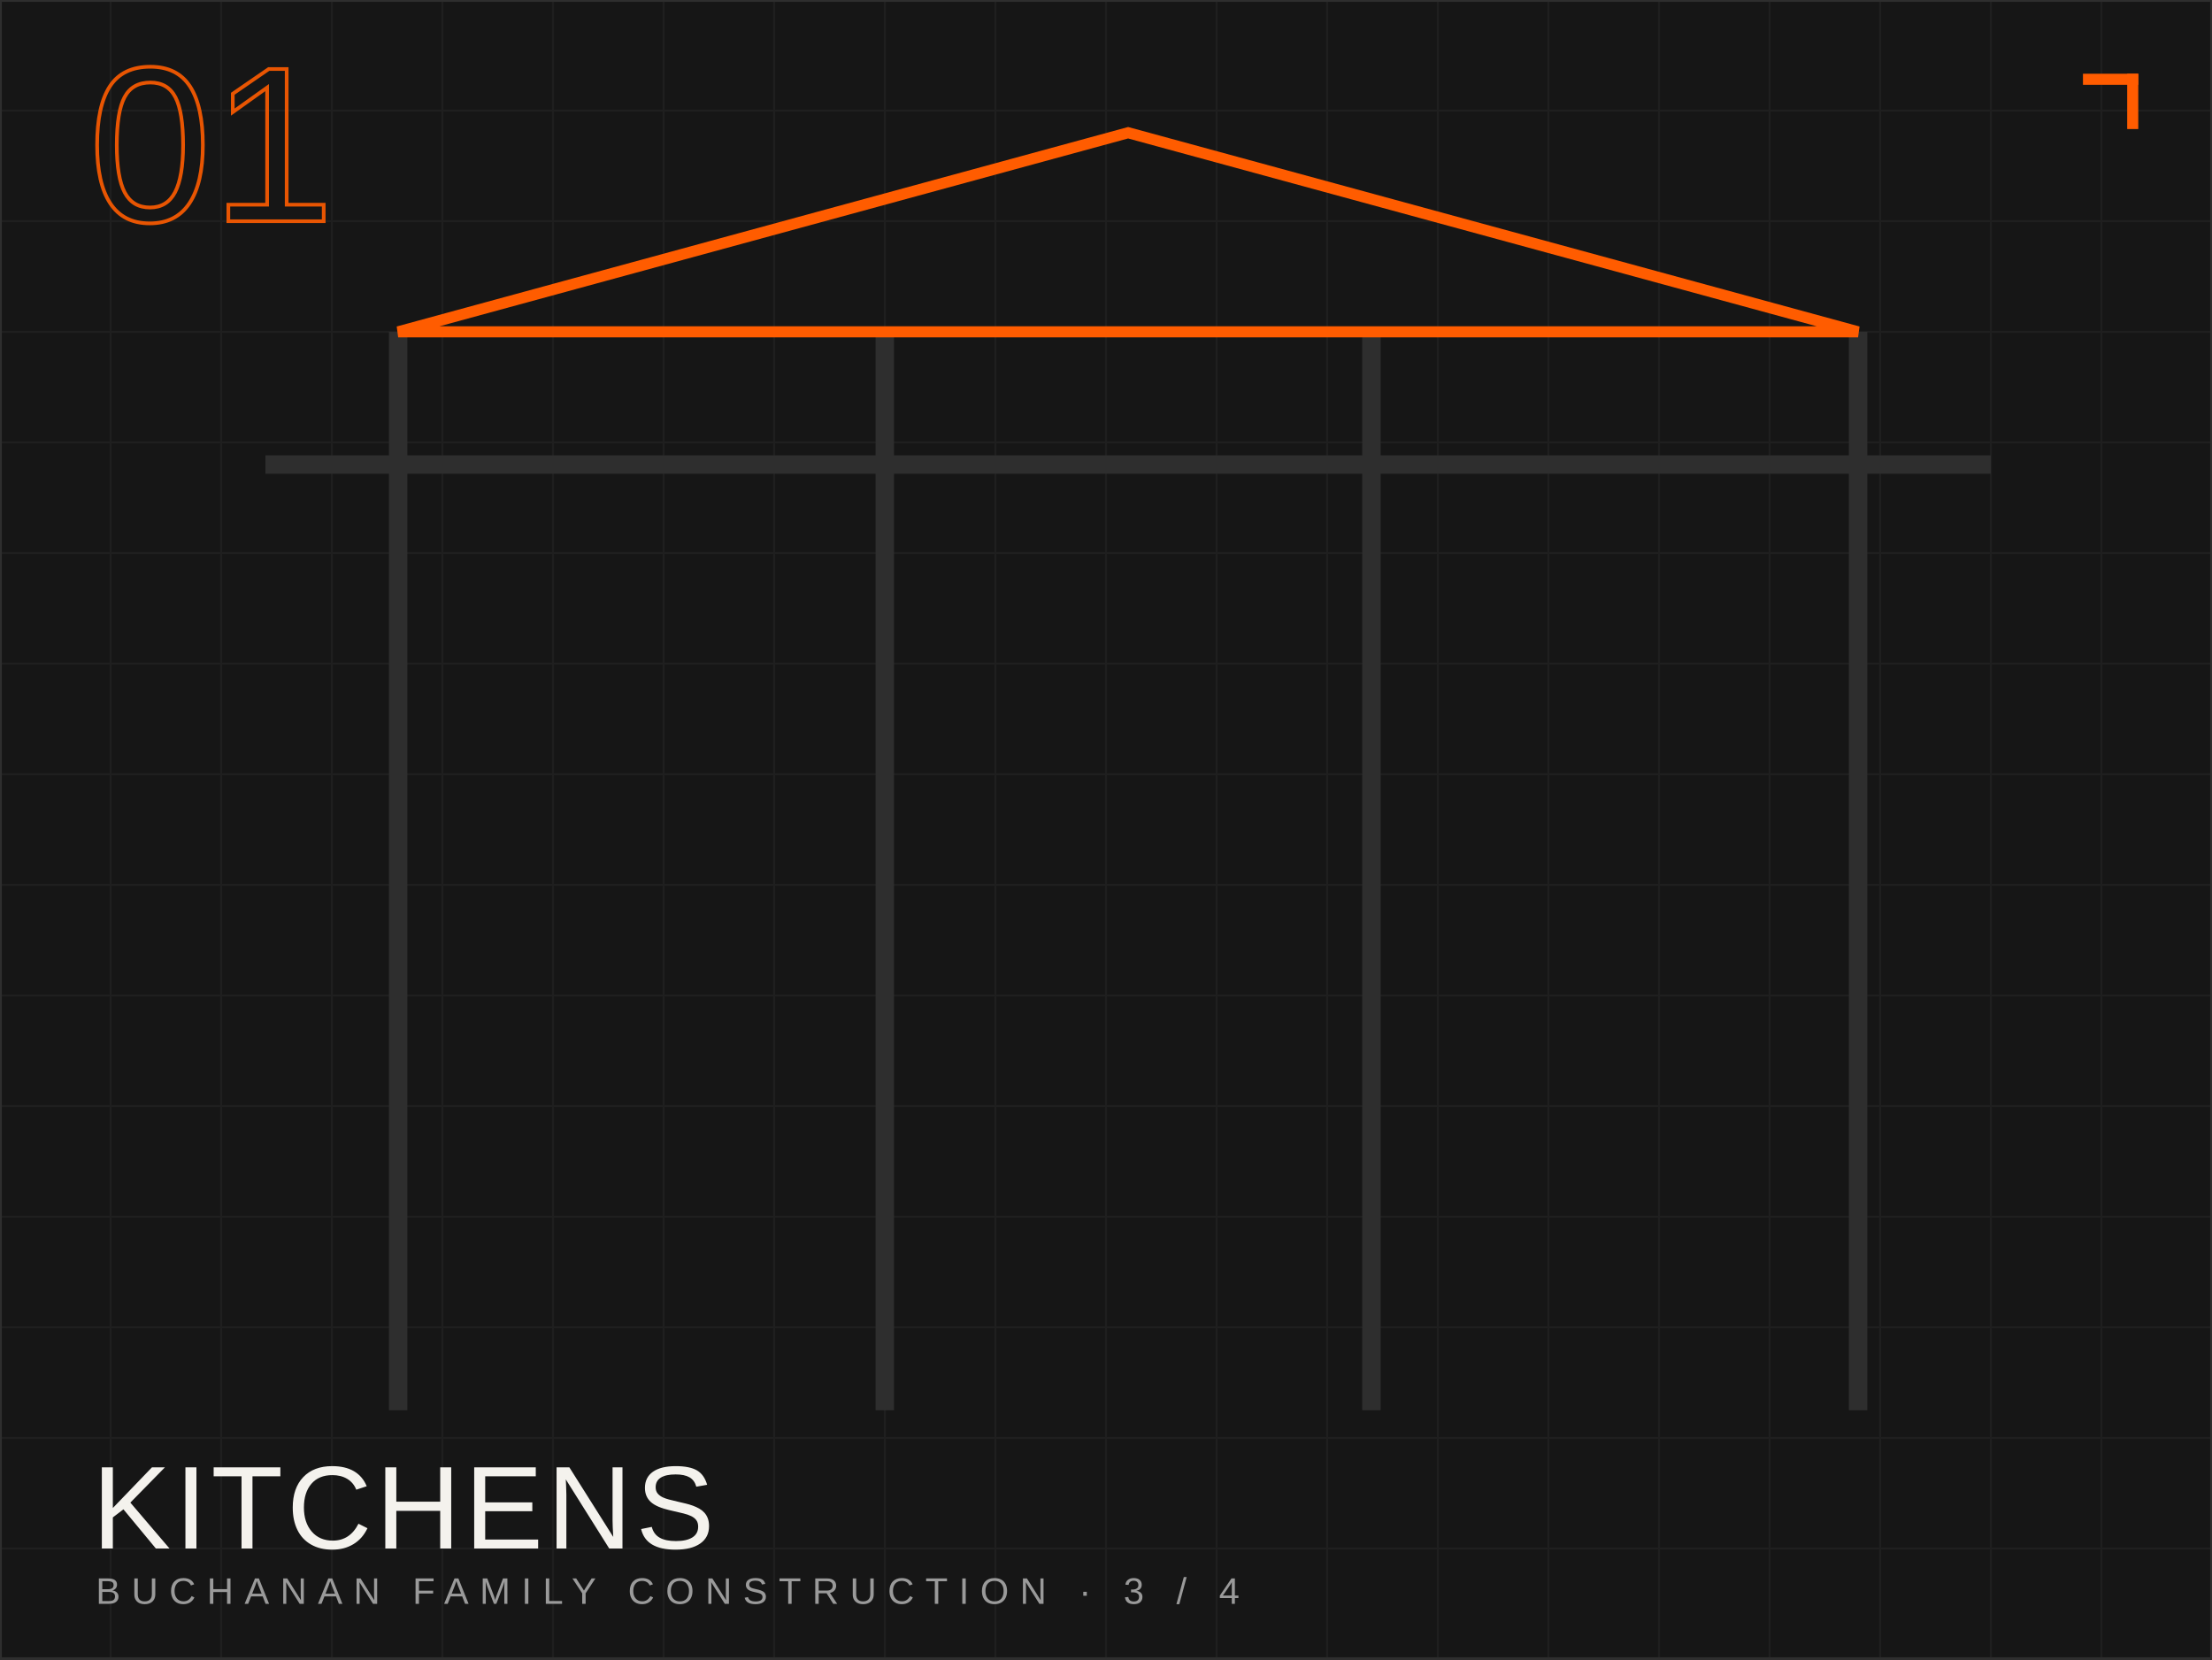
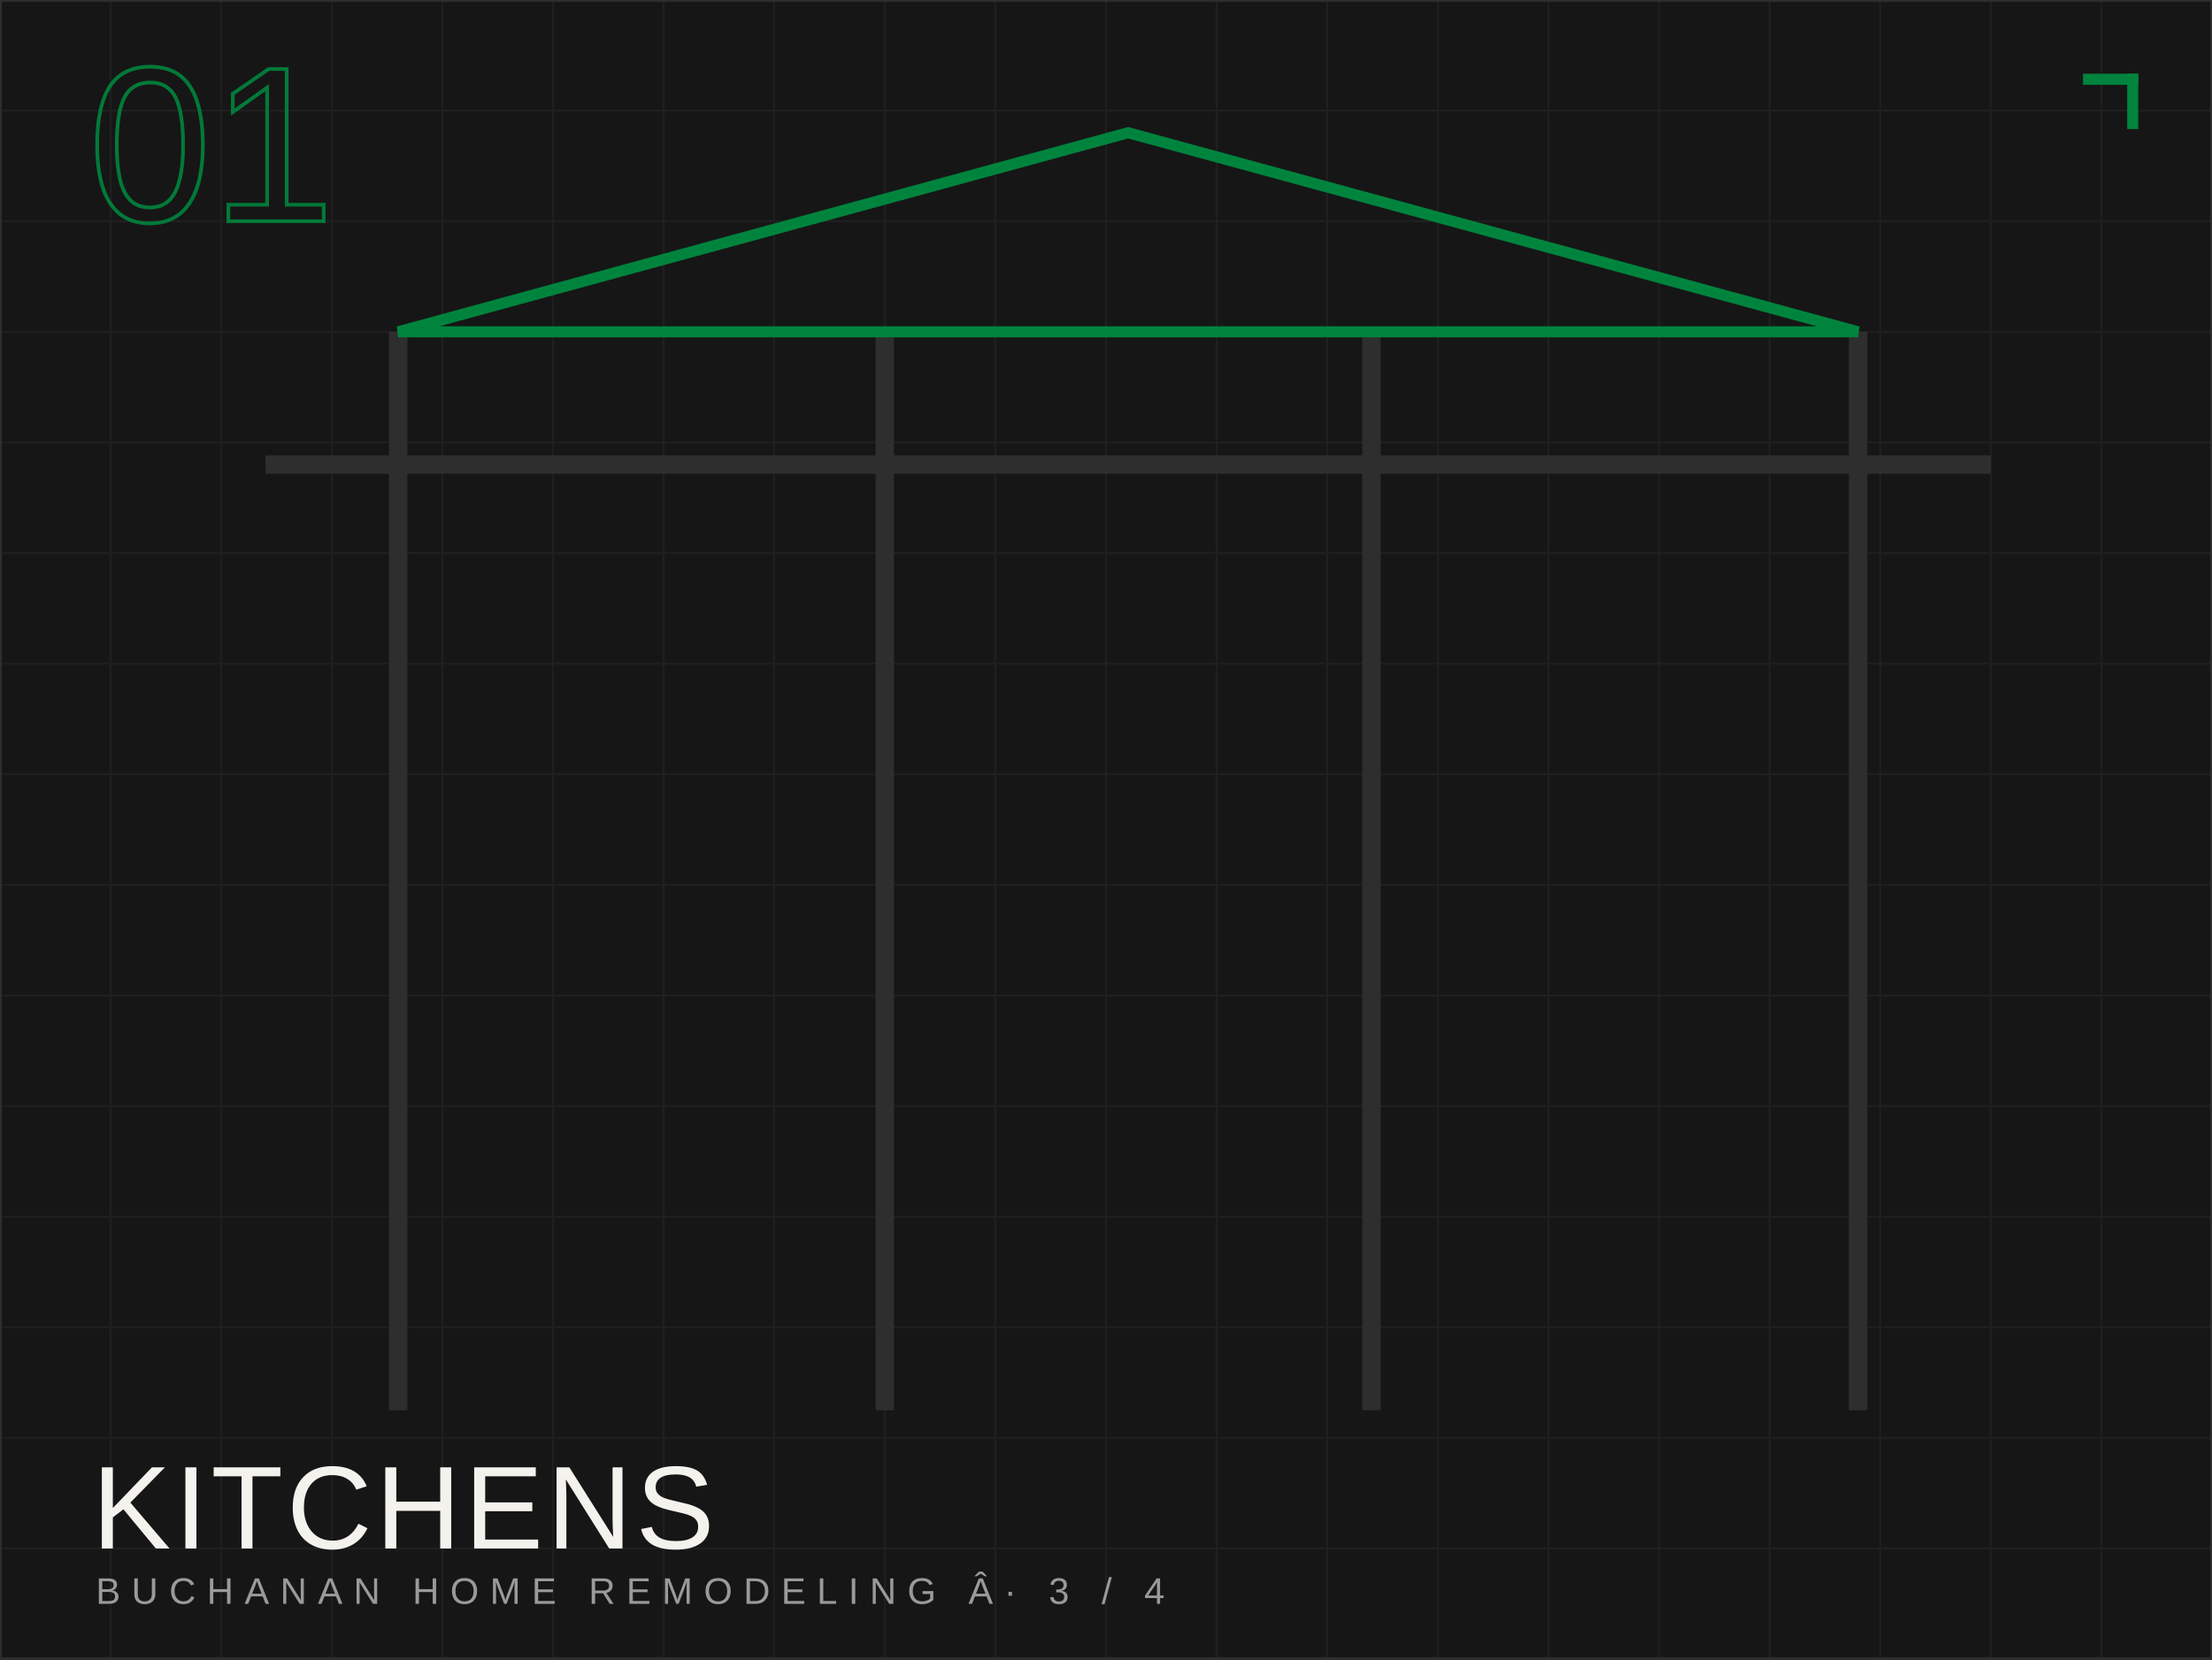
<svg xmlns="http://www.w3.org/2000/svg" width="1200" height="900" viewBox="0 0 1200 900">
  <rect width="1200" height="900" fill="#161616" />
  <g stroke="#2e2e2e" stroke-width="1" opacity="0.4">
    <line x1="60" y1="0" x2="60" y2="900" />
    <line x1="120" y1="0" x2="120" y2="900" />
    <line x1="180" y1="0" x2="180" y2="900" />
    <line x1="240" y1="0" x2="240" y2="900" />
    <line x1="300" y1="0" x2="300" y2="900" />
    <line x1="360" y1="0" x2="360" y2="900" />
    <line x1="420" y1="0" x2="420" y2="900" />
    <line x1="480" y1="0" x2="480" y2="900" />
    <line x1="540" y1="0" x2="540" y2="900" />
    <line x1="600" y1="0" x2="600" y2="900" />
    <line x1="660" y1="0" x2="660" y2="900" />
    <line x1="720" y1="0" x2="720" y2="900" />
    <line x1="780" y1="0" x2="780" y2="900" />
    <line x1="840" y1="0" x2="840" y2="900" />
    <line x1="900" y1="0" x2="900" y2="900" />
    <line x1="960" y1="0" x2="960" y2="900" />
    <line x1="1020" y1="0" x2="1020" y2="900" />
    <line x1="1080" y1="0" x2="1080" y2="900" />
    <line x1="1140" y1="0" x2="1140" y2="900" />
    <line x1="0" y1="60" x2="1200" y2="60" />
    <line x1="0" y1="120" x2="1200" y2="120" />
    <line x1="0" y1="180" x2="1200" y2="180" />
    <line x1="0" y1="240" x2="1200" y2="240" />
    <line x1="0" y1="300" x2="1200" y2="300" />
    <line x1="0" y1="360" x2="1200" y2="360" />
    <line x1="0" y1="420" x2="1200" y2="420" />
    <line x1="0" y1="480" x2="1200" y2="480" />
    <line x1="0" y1="540" x2="1200" y2="540" />
    <line x1="0" y1="600" x2="1200" y2="600" />
    <line x1="0" y1="660" x2="1200" y2="660" />
    <line x1="0" y1="720" x2="1200" y2="720" />
    <line x1="0" y1="780" x2="1200" y2="780" />
    <line x1="0" y1="840" x2="1200" y2="840" />
  </g>
  <g stroke="#2e2e2e" stroke-width="10">
    <line x1="216" y1="765" x2="216" y2="180" />
    <line x1="480" y1="765" x2="480" y2="180" />
    <line x1="744" y1="765" x2="744" y2="180" />
    <line x1="1008" y1="765" x2="1008" y2="180" />
    <line x1="144" y1="252" x2="1080" y2="252" />
  </g>
-   <polygon points="216,180 612,72 1008,180" fill="none" stroke="#ff5c00" stroke-width="6" />
+   <polygon points="216,180 612,72 1008,180" fill="none" stroke="#00843d" stroke-width="6" />
  <rect x="0" y="0" width="1200" height="900" fill="none" stroke="#2e2e2e" stroke-width="2" />
-   <text x="48" y="120" font-family="Arial Black, Arial, sans-serif" font-size="120" fill="none" stroke="#ff5c00" stroke-width="2" opacity="0.9">01</text>
+   <text x="48" y="120" font-family="Arial Black, Arial, sans-serif" font-size="120" fill="none" stroke="#00843d" stroke-width="2" opacity="0.9">01</text>
  <text x="50" y="840" font-family="Arial Black, Arial, sans-serif" font-size="64" fill="#f4f2ed" letter-spacing="2">KITCHENS</text>
-   <text x="52" y="870" font-family="Arial, sans-serif" font-size="20" fill="#9a9a9a" letter-spacing="6">BUCHANAN FAMILY CONSTRUCTION · 3 / 4</text>
-   <g fill="#ff5c00">
+   <text x="52" y="870" font-family="Arial, sans-serif" font-size="20" fill="#9a9a9a" letter-spacing="6">BUCHANAN HOME REMODELING Â· 3 / 4</text>
+   <g fill="#00843d">
    <rect x="1130" y="40" width="30" height="6" />
    <rect x="1154" y="40" width="6" height="30" />
  </g>
</svg>
